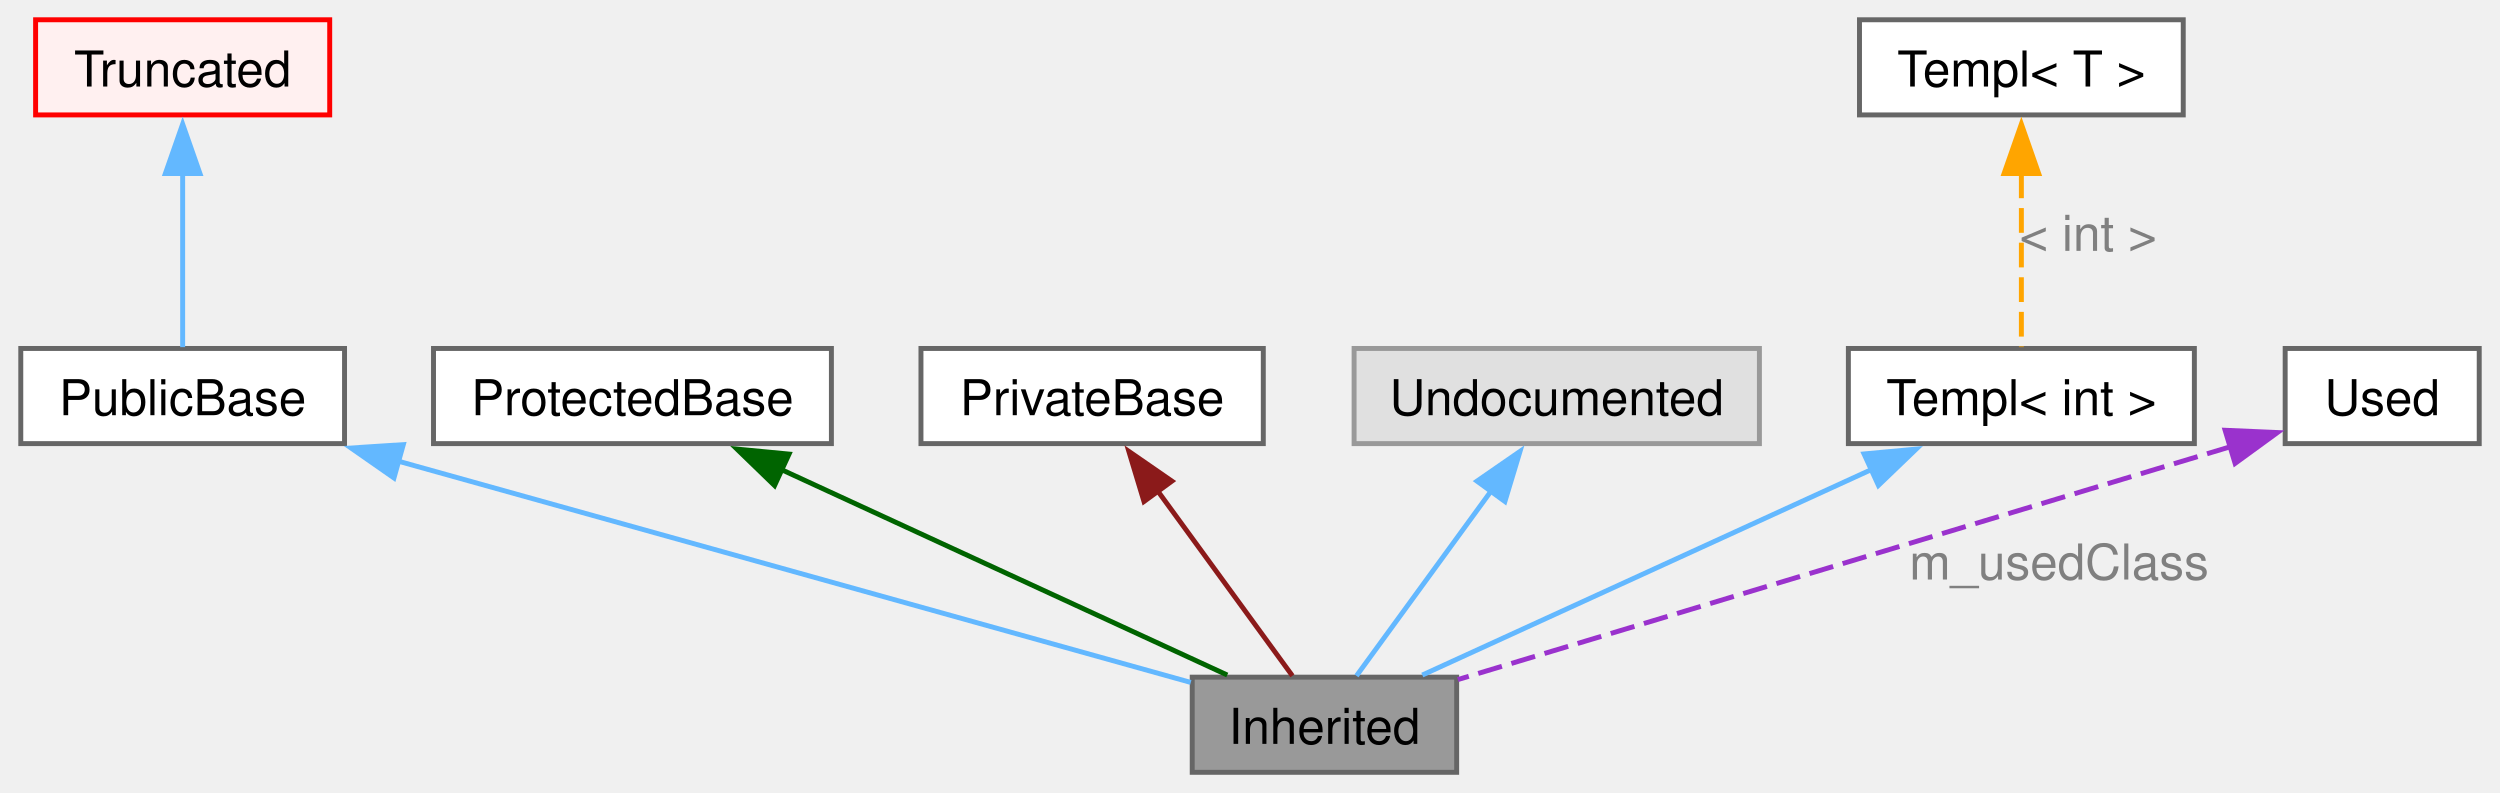
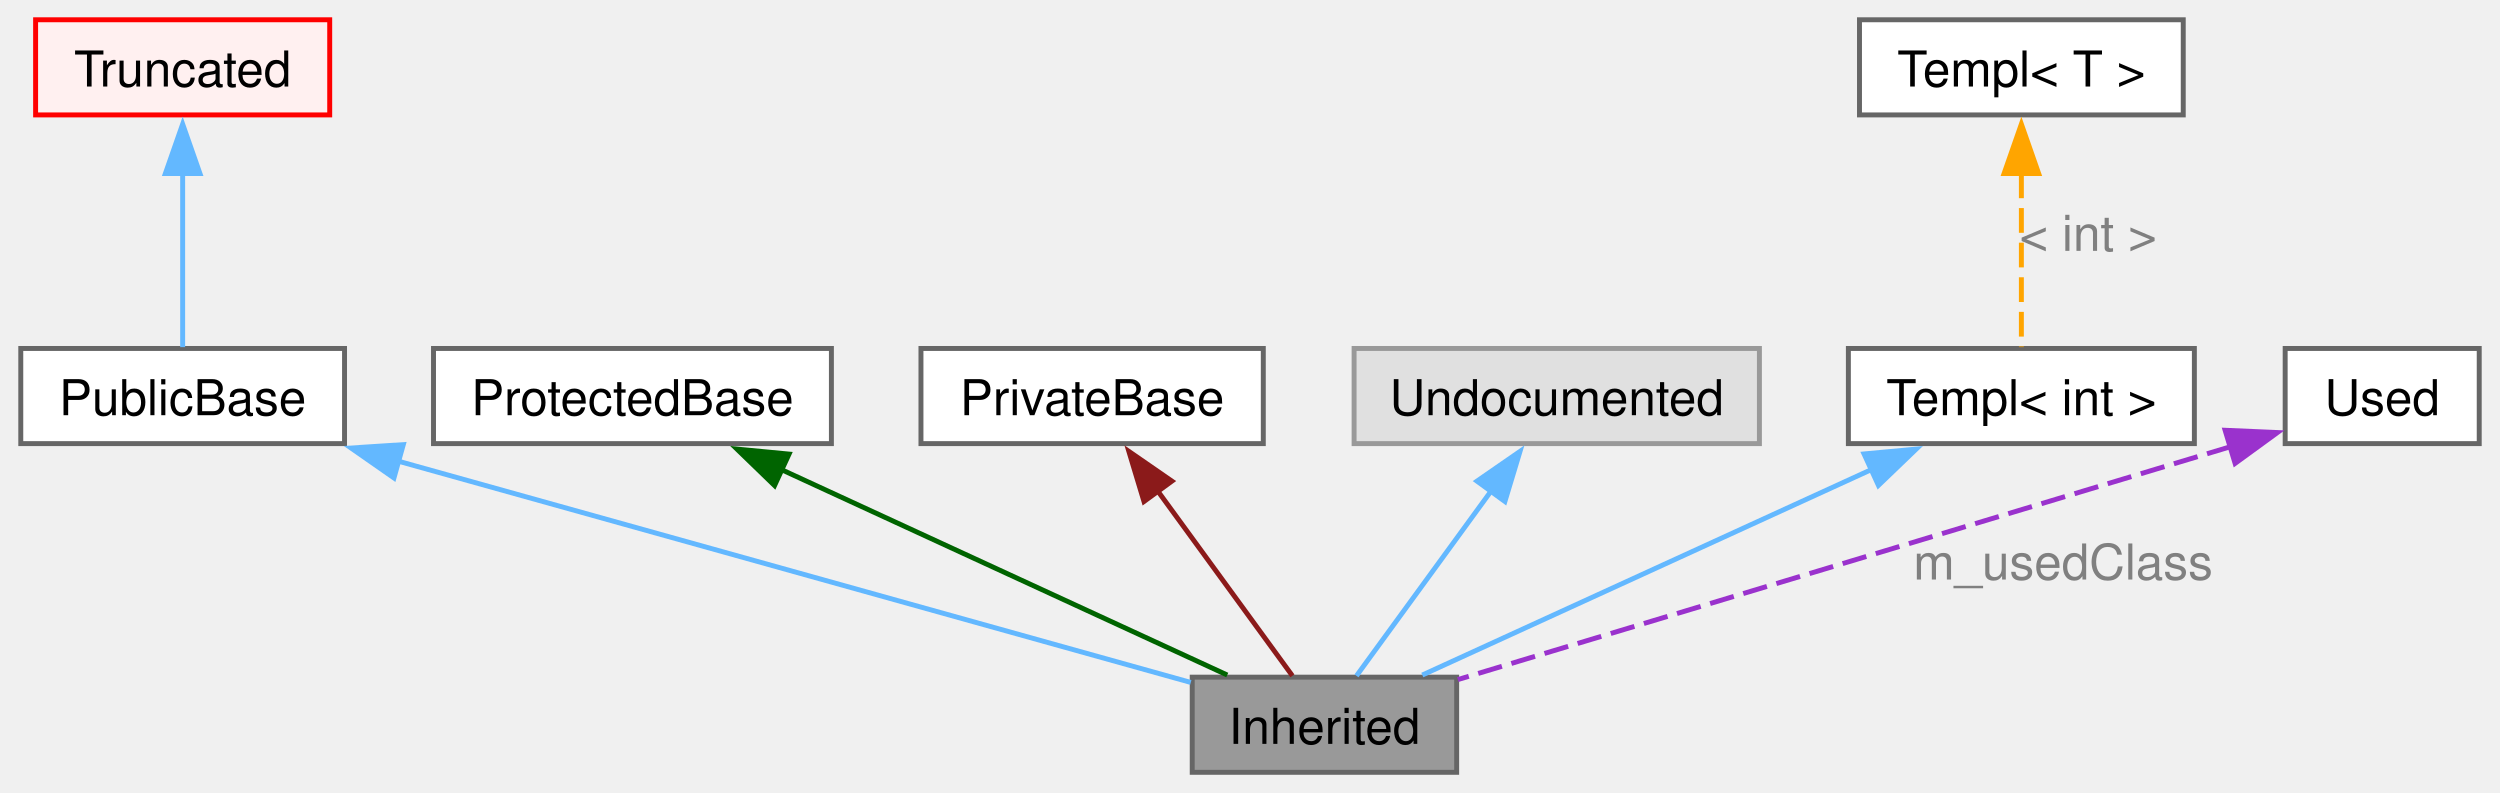
<svg xmlns="http://www.w3.org/2000/svg" xmlns:xlink="http://www.w3.org/1999/xlink" width="505pt" height="160pt" viewBox="0.00 0.00 505.38 160.25">
  <g id="graph0" class="graph" transform="scale(1 1) rotate(0) translate(4 156.25)">
    <g id="Node000009" class="node">
      <g id="a_Node000009">
        <a xlink:title=" ">
          <polygon fill="#999999" stroke="#666666" points="290.5,-19.25 237,-19.25 237,0 290.5,0 290.5,-19.25" />
          <text text-anchor="middle" x="263.75" y="-5.75" font-family="Helvetica,sans-Serif" font-size="10.00">Inherited</text>
        </a>
      </g>
    </g>
    <g id="Node000010" class="node">
      <g id="a_Node000010">
        <a xlink:title=" ">
          <polygon fill="white" stroke="#666666" points="65.5,-85.75 0,-85.75 0,-66.5 65.5,-66.5 65.5,-85.75" />
          <text text-anchor="middle" x="32.75" y="-72.25" font-family="Helvetica,sans-Serif" font-size="10.00">PublicBase</text>
        </a>
      </g>
    </g>
    <g id="edge1" class="edge">
      <g id="a_edge1">
        <a xlink:title=" ">
          <path fill="none" stroke="#63b8ff" d="M76.15,-63.01C123.32,-49.84 197.21,-29.21 236.71,-18.18" />
          <polygon fill="#63b8ff" stroke="#63b8ff" points="75.5,-59.55 66.81,-65.61 77.39,-66.3 75.5,-59.55" />
        </a>
      </g>
    </g>
    <g id="Node000011" class="node">
      <g id="a_Node000011">
        <a xlink:title=" ">
          <polygon fill="#fff0f0" stroke="red" points="62.5,-152.25 3,-152.25 3,-133 62.5,-133 62.5,-152.25" />
          <text text-anchor="middle" x="32.75" y="-138.75" font-family="Helvetica,sans-Serif" font-size="10.00">Truncated</text>
        </a>
      </g>
    </g>
    <g id="edge2" class="edge">
      <g id="a_edge2">
        <a xlink:title=" ">
          <path fill="none" stroke="#63b8ff" d="M32.75,-121.15C32.75,-109.32 32.75,-95.04 32.75,-86.02" />
          <polygon fill="#63b8ff" stroke="#63b8ff" points="29.25,-121.14 32.75,-131.14 36.25,-121.14 29.25,-121.14" />
        </a>
      </g>
    </g>
    <g id="node4" class="node">
      <g id="a_node4">
        <a xlink:title=" ">
          <polygon fill="white" stroke="#666666" points="164,-85.75 83.5,-85.75 83.5,-66.5 164,-66.5 164,-85.75" />
          <text text-anchor="middle" x="123.75" y="-72.25" font-family="Helvetica,sans-Serif" font-size="10.00">ProtectedBase</text>
        </a>
      </g>
    </g>
    <g id="edge3" class="edge">
      <g id="a_edge3">
        <a xlink:title=" ">
          <path fill="none" stroke="darkgreen" d="M153.67,-61.34C180.99,-48.75 220.58,-30.51 244.09,-19.68" />
          <polygon fill="darkgreen" stroke="darkgreen" points="152.5,-58.02 144.89,-65.39 155.43,-64.38 152.5,-58.02" />
        </a>
      </g>
    </g>
    <g id="node5" class="node">
      <g id="a_node5">
        <a xlink:title=" ">
          <polygon fill="white" stroke="#666666" points="251.38,-85.75 182.12,-85.75 182.12,-66.5 251.38,-66.5 251.38,-85.75" />
          <text text-anchor="middle" x="216.75" y="-72.25" font-family="Helvetica,sans-Serif" font-size="10.00">PrivateBase</text>
        </a>
      </g>
    </g>
    <g id="edge4" class="edge">
      <g id="a_edge4">
        <a xlink:title=" ">
          <path fill="none" stroke="#8b1a1a" d="M230.05,-56.88C238.95,-44.66 250.28,-29.11 257.27,-19.52" />
          <polygon fill="#8b1a1a" stroke="#8b1a1a" points="227.24,-54.79 224.18,-64.93 232.89,-58.91 227.24,-54.79" />
        </a>
      </g>
    </g>
    <g id="Node000015" class="node">
      <g id="a_Node000015">
        <a xlink:title=" ">
          <polygon fill="#e0e0e0" stroke="#999999" points="351.75,-85.75 269.75,-85.75 269.75,-66.5 351.75,-66.5 351.75,-85.75" />
          <text text-anchor="middle" x="310.75" y="-72.25" font-family="Helvetica,sans-Serif" font-size="10.00">Undocumented</text>
        </a>
      </g>
    </g>
    <g id="edge5" class="edge">
      <g id="a_edge5">
        <a xlink:title=" ">
          <path fill="none" stroke="#63b8ff" d="M297.45,-56.88C288.55,-44.66 277.22,-29.11 270.23,-19.52" />
          <polygon fill="#63b8ff" stroke="#63b8ff" points="294.61,-58.91 303.32,-64.93 300.26,-54.79 294.61,-58.91" />
        </a>
      </g>
    </g>
    <g id="node7" class="node">
      <g id="a_node7">
        <a xlink:title=" ">
          <polygon fill="white" stroke="#666666" points="439.75,-85.75 369.75,-85.75 369.75,-66.5 439.75,-66.5 439.75,-85.75" />
          <text text-anchor="middle" x="404.75" y="-72.25" font-family="Helvetica,sans-Serif" font-size="10.00">Templ&lt; int &gt;</text>
        </a>
      </g>
    </g>
    <g id="edge6" class="edge">
      <g id="a_edge6">
        <a xlink:title=" ">
          <path fill="none" stroke="#63b8ff" d="M374.61,-61.34C347.1,-48.75 307.23,-30.51 283.55,-19.68" />
          <polygon fill="#63b8ff" stroke="#63b8ff" points="372.92,-64.41 383.47,-65.39 375.83,-58.05 372.92,-64.41" />
        </a>
      </g>
    </g>
    <g id="node8" class="node">
      <g id="a_node8">
        <a xlink:title=" ">
          <polygon fill="white" stroke="#666666" points="437.5,-152.25 372,-152.25 372,-133 437.5,-133 437.5,-152.25" />
          <text text-anchor="middle" x="404.75" y="-138.75" font-family="Helvetica,sans-Serif" font-size="10.00">Templ&lt; T &gt;</text>
        </a>
      </g>
    </g>
    <g id="edge7" class="edge">
      <g id="a_edge7">
        <a xlink:title=" ">
          <path fill="none" stroke="orange" stroke-dasharray="5,2" d="M404.75,-121.15C404.75,-109.32 404.75,-95.04 404.75,-86.02" />
          <polygon fill="orange" stroke="orange" points="401.25,-121.14 404.75,-131.14 408.25,-121.14 401.25,-121.14" />
        </a>
      </g>
      <text text-anchor="middle" x="418.25" y="-105.5" font-family="Helvetica,sans-Serif" font-size="10.00" fill="grey">&lt; int &gt;</text>
    </g>
    <g id="node9" class="node">
      <g id="a_node9">
        <a xlink:title=" ">
          <polygon fill="white" stroke="#666666" points="497.38,-85.75 458.12,-85.75 458.12,-66.5 497.38,-66.5 497.38,-85.75" />
          <text text-anchor="middle" x="477.75" y="-72.25" font-family="Helvetica,sans-Serif" font-size="10.00">Used</text>
        </a>
      </g>
    </g>
    <g id="edge8" class="edge">
      <g id="a_edge8">
        <a xlink:title=" ">
          <path fill="none" stroke="#9a32cd" stroke-dasharray="5,2" d="M447.1,-65.89C405.19,-53.25 330.65,-30.79 290.74,-18.76" />
          <polygon fill="#9a32cd" stroke="#9a32cd" points="445.97,-69.2 456.55,-68.74 447.99,-62.5 445.97,-69.2" />
        </a>
      </g>
-       <text text-anchor="middle" x="412.38" y="-39" font-family="Helvetica,sans-Serif" font-size="10.00" fill="grey">m_usedClass</text>
+       <text text-anchor="middle" x="413.19" y="-39" font-family="Helvetica,sans-Serif" font-size="10.00" fill="grey">m_usedClass</text>
    </g>
  </g>
</svg>
